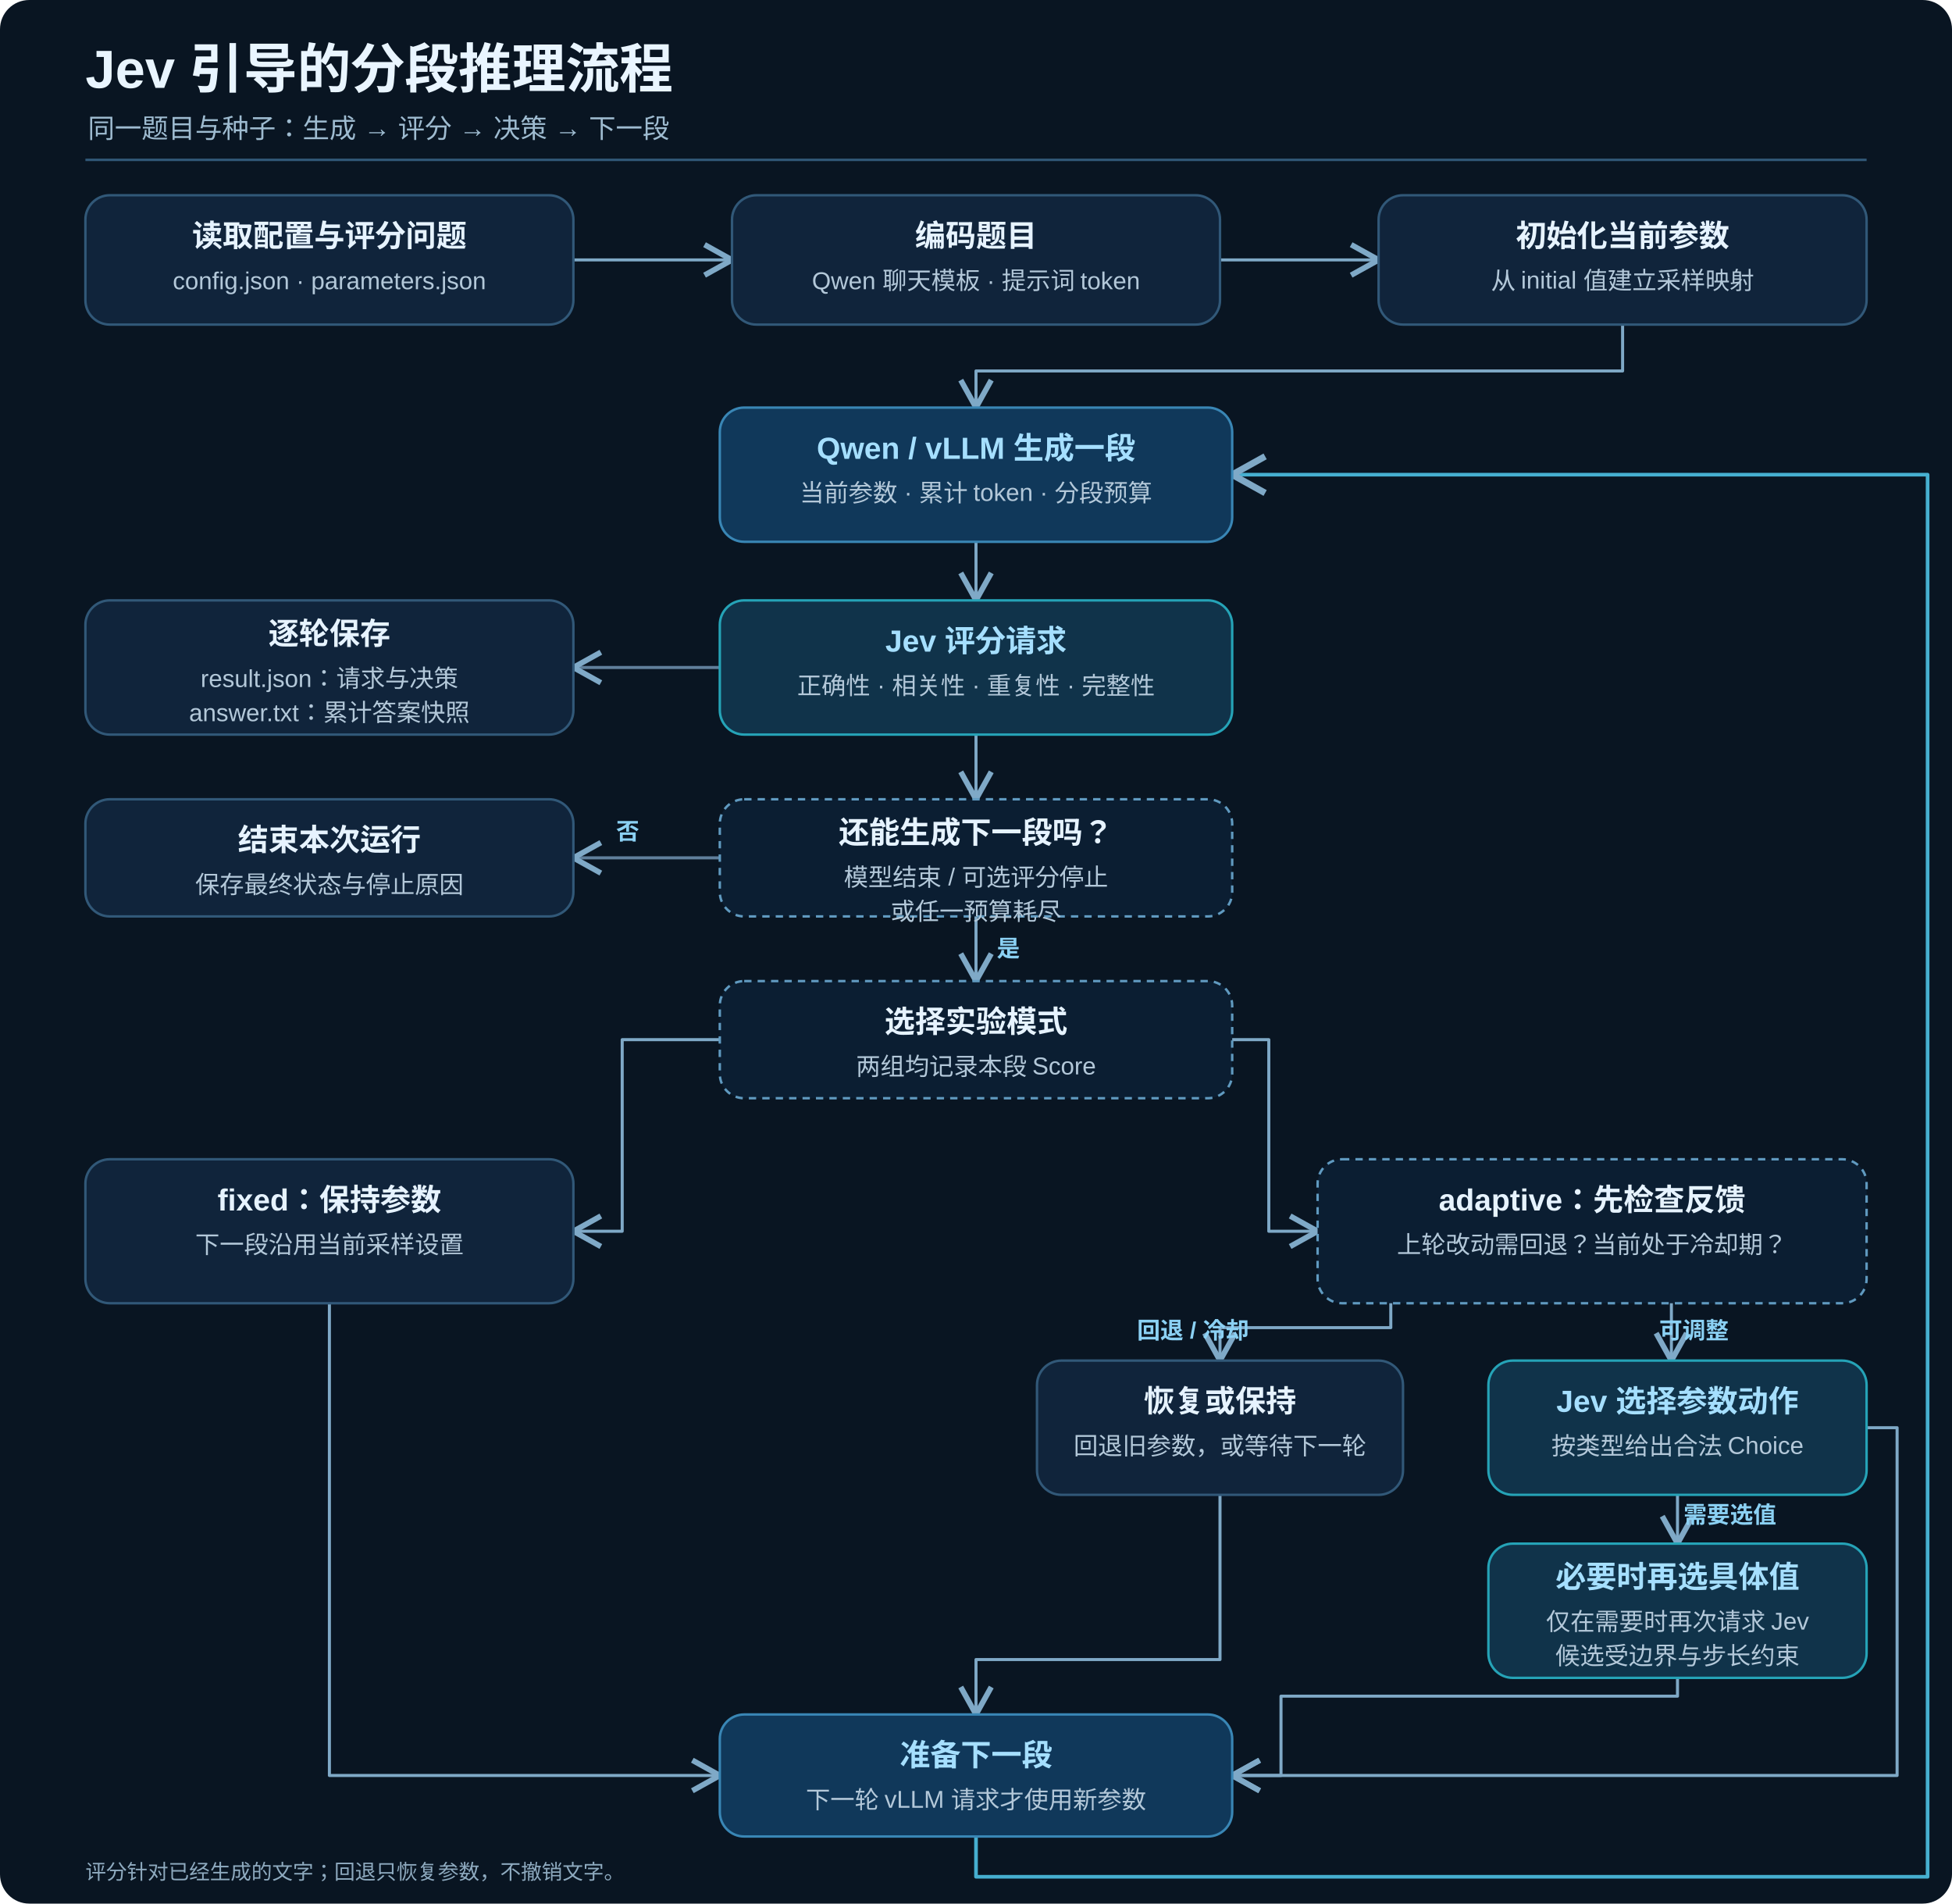
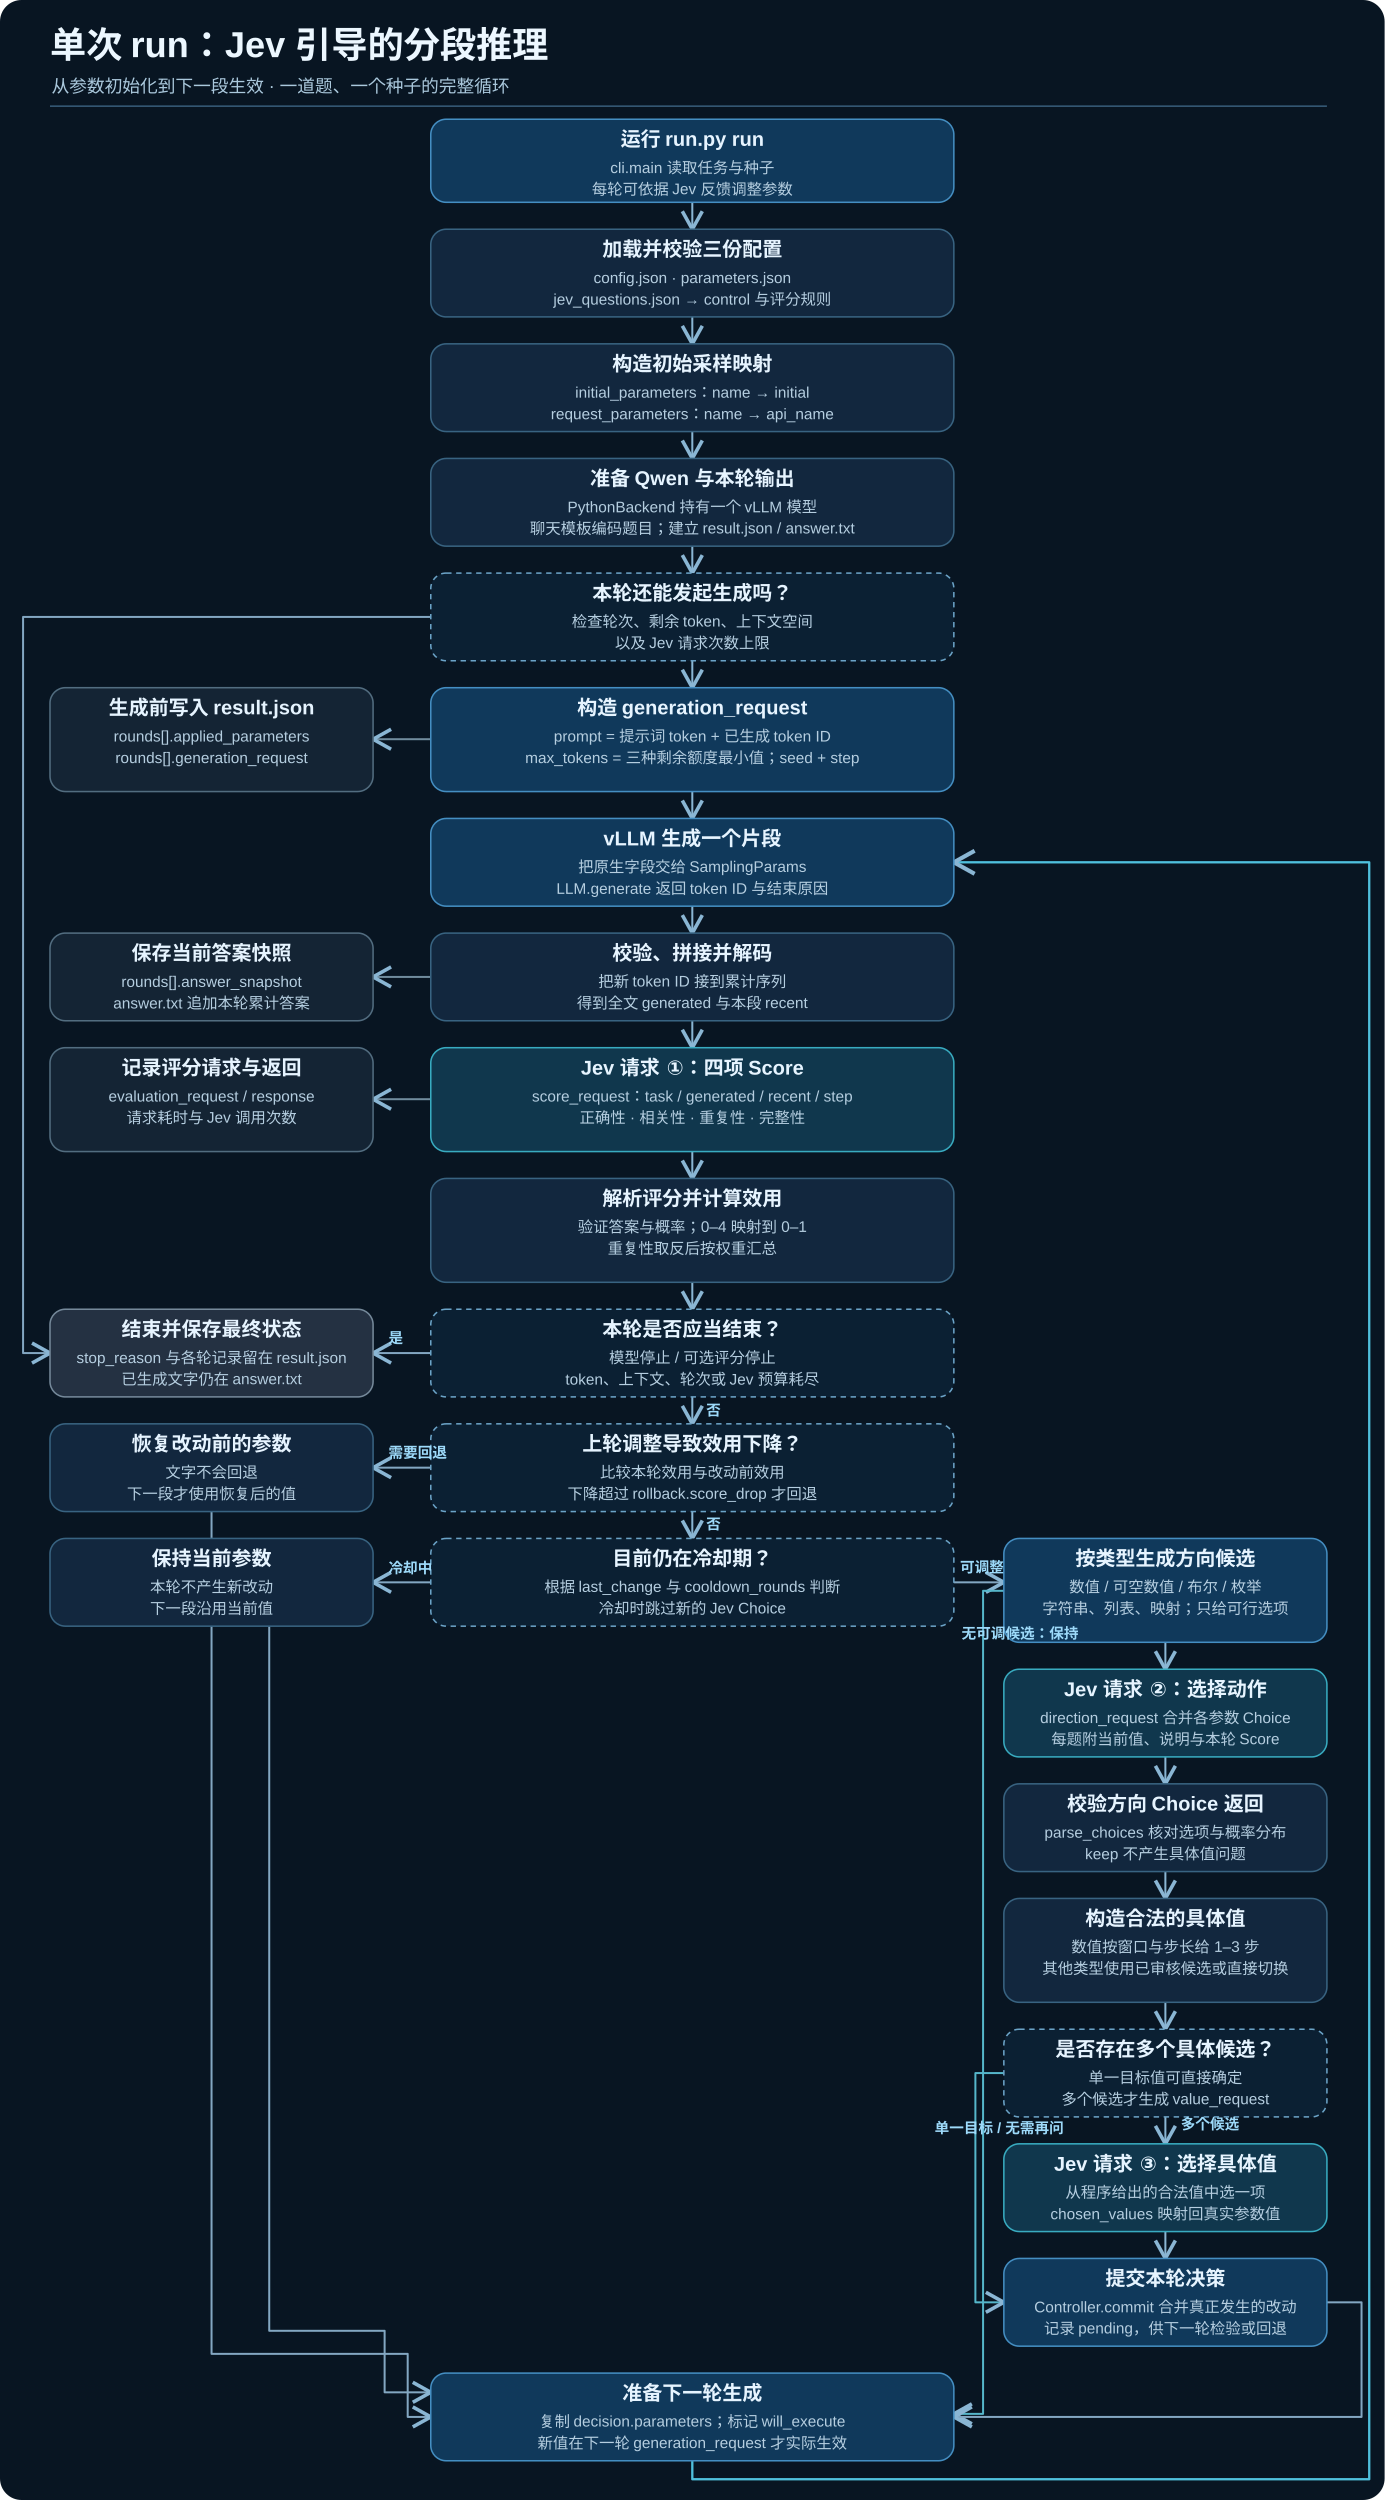
- <svg xmlns="http://www.w3.org/2000/svg" viewBox="0 0 1600 1560" role="img" aria-labelledby="title desc">
+ <svg xmlns="http://www.w3.org/2000/svg" viewBox="0 0 1800 3250" role="img" aria-labelledby="title desc">
  <defs>
-     <marker id="head" markerWidth="12" markerHeight="12" refX="10" refY="6" orient="auto">
-       <path d="M1 1 L10 6 L1 11" fill="none" stroke="#7fa9c7" stroke-width="1.8" />
+     <marker id="arrowhead" markerWidth="12" markerHeight="12" refX="10" refY="6" orient="auto">
+       <path d="M1 1 L10 6 L1 11" fill="none" stroke="#8ab6d4" stroke-width="1.8" />
    </marker>
  </defs>
  <style>
-     .box { fill:#10243b; stroke:#315878; stroke-width:2; }
-     .box.emphasis { fill:#10385a; stroke:#3986b5; }
-     .box.jev { fill:#10334a; stroke:#25a3b7; }
-     .box.decision { fill:#0b1e32; stroke:#609ac0; stroke-dasharray:6 5; }
-     .box-title { fill:#e6f3ff; font:700 25px Arial,'Microsoft YaHei',sans-serif; }
-     .box-title.emphasis,.box-title.jev { fill:#a5dfff; }
-     .box-detail { fill:#b3c8d9; font:20px Arial,'Microsoft YaHei',sans-serif; }
-     .arrow { fill:none; stroke:#7fa9c7; stroke-width:2.5; stroke-linecap:round; stroke-linejoin:round; }
-     .arrow.side { stroke:#607f9b; }.arrow.loop { stroke:#46afd0; stroke-width:3; }
-     .tag { fill:#8bd1f4; font:700 19px Arial,'Microsoft YaHei',sans-serif; }
+     .node{fill:#12273e;stroke:#386381;stroke-width:2}
+     .node.start,.node.emphasis{fill:#10395b;stroke:#448ec2}
+     .node.jev{fill:#10374d;stroke:#38abc0}
+     .node.decision{fill:#0b2033;stroke:#6ba3c7;stroke-dasharray:7 6}
+     .node.record{fill:#142434;stroke:#526d80}.node.finish{fill:#243142;stroke:#75899a}
+     .node-title{fill:#e6f4ff;font:700 26px Arial,'Microsoft YaHei',sans-serif}
+     .node-detail{fill:#b5cee0;font:20px Arial,'Microsoft YaHei',sans-serif}
+     .edge{fill:none;stroke:#8ab6d4;stroke-width:2.6;stroke-linejoin:round;stroke-linecap:round}
+     .edge.record{stroke:#708c9e}.edge.branch{stroke:#83a7c2}.edge.bypass{stroke:#55b6ca}.edge.loop{stroke:#4fc0dd;stroke-width:3}
+     .edge-label{fill:#9ddafa;font:700 19px Arial,'Microsoft YaHei',sans-serif}
  </style>
-   <rect width="1600" height="1560" rx="24" fill="#091522" />
-   <text x="70" y="72" fill="#e9f5ff" font-family="Arial,'Microsoft YaHei',sans-serif" font-size="44" font-weight="700">Jev 引导的分段推理流程</text>
-   <text x="72" y="113" fill="#9ebbd0" font-family="Arial,'Microsoft YaHei',sans-serif" font-size="22">同一题目与种子：生成 → 评分 → 决策 → 下一段</text>
-   <path d="M70 131 H1530" stroke="#315878" stroke-width="2" />
-   <path d="M470 213 H600" class="arrow " marker-end="url(#head)" />
-   <path d="M1000 213 H1130" class="arrow " marker-end="url(#head)" />
-   <path d="M1330 266 V304 H800 V334" class="arrow " marker-end="url(#head)" />
-   <path d="M800 444 V492" class="arrow " marker-end="url(#head)" />
-   <path d="M590 547 H470" class="arrow side" marker-end="url(#head)" />
-   <path d="M800 602 V655" class="arrow " marker-end="url(#head)" />
-   <path d="M590 703 H470" class="arrow side" marker-end="url(#head)" />
-   <path d="M800 751 V804" class="arrow " marker-end="url(#head)" />
-   <path d="M590 852 H510 V1009 H470" class="arrow " marker-end="url(#head)" />
-   <path d="M1010 852 H1040 V1009 H1080" class="arrow " marker-end="url(#head)" />
-   <path d="M1140 1068 V1088 H1000 V1115" class="arrow " marker-end="url(#head)" />
-   <path d="M1370 1068 V1115" class="arrow " marker-end="url(#head)" />
-   <path d="M1375 1225 V1265" class="arrow " marker-end="url(#head)" />
-   <path d="M270 1068 V1455 H590" class="arrow " marker-end="url(#head)" />
-   <path d="M1000 1225 V1360 H800 V1405" class="arrow " marker-end="url(#head)" />
-   <path d="M1530 1170 H1555 V1455 H1010" class="arrow " marker-end="url(#head)" />
-   <path d="M1375 1375 V1390 H1050 V1455 H1010" class="arrow " marker-end="url(#head)" />
-   <path d="M800 1505 V1538 H1580 V389 H1010" class="arrow loop" marker-end="url(#head)" />
-   <rect x="70" y="160" width="400" height="106" rx="20" class="box normal" />
-   <text x="270" y="202" text-anchor="middle" class="box-title normal">读取配置与评分问题</text>
-   <text x="270" y="237" text-anchor="middle" class="box-detail">config.json · parameters.json</text>
-   <rect x="600" y="160" width="400" height="106" rx="20" class="box normal" />
-   <text x="800" y="202" text-anchor="middle" class="box-title normal">编码题目</text>
-   <text x="800" y="237" text-anchor="middle" class="box-detail">Qwen 聊天模板 · 提示词 token</text>
-   <rect x="1130" y="160" width="400" height="106" rx="20" class="box normal" />
-   <text x="1330" y="202" text-anchor="middle" class="box-title normal">初始化当前参数</text>
-   <text x="1330" y="237" text-anchor="middle" class="box-detail">从 initial 值建立采样映射</text>
-   <rect x="590" y="334" width="420" height="110" rx="20" class="box emphasis" />
-   <text x="800" y="376" text-anchor="middle" class="box-title emphasis">Qwen / vLLM 生成一段</text>
-   <text x="800" y="411" text-anchor="middle" class="box-detail">当前参数 · 累计 token · 分段预算</text>
-   <rect x="590" y="492" width="420" height="110" rx="20" class="box jev" />
-   <text x="800" y="534" text-anchor="middle" class="box-title jev">Jev 评分请求</text>
-   <text x="800" y="569" text-anchor="middle" class="box-detail">正确性 · 相关性 · 重复性 · 完整性</text>
-   <rect x="70" y="492" width="400" height="110" rx="20" class="box normal" />
-   <text x="270" y="528" text-anchor="middle" class="box-title normal">逐轮保存</text>
-   <text x="270" y="563" text-anchor="middle" class="box-detail">result.json：请求与决策</text>
-   <text x="270" y="591" text-anchor="middle" class="box-detail">answer.txt：累计答案快照</text>
-   <rect x="590" y="655" width="420" height="96" rx="20" class="box decision" />
-   <text x="800" y="691" text-anchor="middle" class="box-title decision">还能生成下一段吗？</text>
-   <text x="800" y="726" text-anchor="middle" class="box-detail">模型结束 / 可选评分停止</text>
-   <text x="800" y="754" text-anchor="middle" class="box-detail">或任一预算耗尽</text>
-   <rect x="70" y="655" width="400" height="96" rx="20" class="box normal" />
-   <text x="270" y="697" text-anchor="middle" class="box-title normal">结束本次运行</text>
-   <text x="270" y="732" text-anchor="middle" class="box-detail">保存最终状态与停止原因</text>
-   <rect x="590" y="804" width="420" height="96" rx="20" class="box decision" />
-   <text x="800" y="846" text-anchor="middle" class="box-title decision">选择实验模式</text>
-   <text x="800" y="881" text-anchor="middle" class="box-detail">两组均记录本段 Score</text>
-   <rect x="70" y="950" width="400" height="118" rx="20" class="box normal" />
-   <text x="270" y="992" text-anchor="middle" class="box-title normal">fixed：保持参数</text>
-   <text x="270" y="1027" text-anchor="middle" class="box-detail">下一段沿用当前采样设置</text>
-   <rect x="1080" y="950" width="450" height="118" rx="20" class="box decision" />
-   <text x="1305" y="992" text-anchor="middle" class="box-title decision">adaptive：先检查反馈</text>
-   <text x="1305" y="1027" text-anchor="middle" class="box-detail">上轮改动需回退？当前处于冷却期？</text>
-   <rect x="850" y="1115" width="300" height="110" rx="20" class="box normal" />
-   <text x="1000" y="1157" text-anchor="middle" class="box-title normal">恢复或保持</text>
-   <text x="1000" y="1192" text-anchor="middle" class="box-detail">回退旧参数，或等待下一轮</text>
-   <rect x="1220" y="1115" width="310" height="110" rx="20" class="box jev" />
-   <text x="1375" y="1157" text-anchor="middle" class="box-title jev">Jev 选择参数动作</text>
-   <text x="1375" y="1192" text-anchor="middle" class="box-detail">按类型给出合法 Choice</text>
-   <rect x="1220" y="1265" width="310" height="110" rx="20" class="box jev" />
-   <text x="1375" y="1301" text-anchor="middle" class="box-title jev">必要时再选具体值</text>
-   <text x="1375" y="1336" text-anchor="middle" class="box-detail">仅在需要时再次请求 Jev</text>
-   <text x="1375" y="1364" text-anchor="middle" class="box-detail">候选受边界与步长约束</text>
-   <rect x="590" y="1405" width="420" height="100" rx="20" class="box emphasis" />
-   <text x="800" y="1447" text-anchor="middle" class="box-title emphasis">准备下一段</text>
-   <text x="800" y="1482" text-anchor="middle" class="box-detail">下一轮 vLLM 请求才使用新参数</text>
-   <text x="505" y="688" class="tag">否</text>
-   <text x="817" y="784" class="tag">是</text>
-   <text x="932" y="1097" class="tag">回退 / 冷却</text>
-   <text x="1360" y="1097" class="tag">可调整</text>
-   <text x="1380" y="1248" class="tag">需要选值</text>
-   <text x="70" y="1540" fill="#8eaabf" font-family="Arial,'Microsoft YaHei',sans-serif" font-size="17">评分针对已经生成的文字；回退只恢复参数，不撤销文字。</text>
+   <rect width="1800" height="3250" rx="28" fill="#081522" />
+   <text x="65" y="75" fill="#ecf7ff" font-family="Arial,'Microsoft YaHei',sans-serif" font-size="47" font-weight="700">单次 run：Jev 引导的分段推理</text>
+   <text x="67" y="120" fill="#aac8dc" font-family="Arial,'Microsoft YaHei',sans-serif" font-size="23">从参数初始化到下一段生效 · 一道题、一个种子的完整循环</text>
+   <path d="M65 138 H1725" stroke="#365b78" stroke-width="2" />
+   <path d="M900 263 V298" class="edge " marker-end="url(#arrowhead)" />
+   <path d="M900 412 V447" class="edge " marker-end="url(#arrowhead)" />
+   <path d="M900 561 V596" class="edge " marker-end="url(#arrowhead)" />
+   <path d="M900 710 V745" class="edge " marker-end="url(#arrowhead)" />
+   <path d="M900 859 V894" class="edge " marker-end="url(#arrowhead)" />
+   <path d="M900 1029 V1064" class="edge " marker-end="url(#arrowhead)" />
+   <path d="M560 802 H30 V1759 H65" class="edge branch" marker-end="url(#arrowhead)" />
+   <path d="M560 961 H485" class="edge record" marker-end="url(#arrowhead)" />
+   <path d="M900 1178 V1213" class="edge " marker-end="url(#arrowhead)" />
+   <path d="M560 1270 H485" class="edge record" marker-end="url(#arrowhead)" />
+   <path d="M900 1327 V1362" class="edge " marker-end="url(#arrowhead)" />
+   <path d="M560 1429 H485" class="edge record" marker-end="url(#arrowhead)" />
+   <path d="M900 1497 V1532" class="edge " marker-end="url(#arrowhead)" />
+   <path d="M900 1667 V1702" class="edge " marker-end="url(#arrowhead)" />
+   <path d="M560 1759 H485" class="edge branch" marker-end="url(#arrowhead)" />
+   <path d="M900 1816 V1851" class="edge " marker-end="url(#arrowhead)" />
+   <path d="M560 1908 H485" class="edge branch" marker-end="url(#arrowhead)" />
+   <path d="M900 1965 V2000" class="edge " marker-end="url(#arrowhead)" />
+   <path d="M560 2057 H485" class="edge branch" marker-end="url(#arrowhead)" />
+   <path d="M1240 2057 H1305" class="edge branch" marker-end="url(#arrowhead)" />
+   <path d="M1515 2135 V2170" class="edge " marker-end="url(#arrowhead)" />
+   <path d="M1515 2284 V2319" class="edge " marker-end="url(#arrowhead)" />
+   <path d="M1515 2433 V2468" class="edge " marker-end="url(#arrowhead)" />
+   <path d="M1515 2603 V2638" class="edge " marker-end="url(#arrowhead)" />
+   <path d="M1515 2752 V2787" class="edge " marker-end="url(#arrowhead)" />
+   <path d="M1515 2901 V2936" class="edge " marker-end="url(#arrowhead)" />
+   <path d="M1305 2695 H1268 V2993 H1305" class="edge bypass" marker-end="url(#arrowhead)" />
+   <path d="M1305 2068 H1278 V3138 H1240" class="edge bypass" marker-end="url(#arrowhead)" />
+   <path d="M1725 2993 H1770 V3142 H1240" class="edge branch" marker-end="url(#arrowhead)" />
+   <path d="M275 1965 V3060 H530 V3142 H560" class="edge branch" marker-end="url(#arrowhead)" />
+   <path d="M350 2114 V3030 H500 V3110 H560" class="edge branch" marker-end="url(#arrowhead)" />
+   <path d="M900 3199 V3223 H1780 V1121 H1240" class="edge loop" marker-end="url(#arrowhead)" />
+   <g>
+     <rect x="560" y="155" width="680" height="108" rx="20" class="node start" />
+     <text x="900" y="190" text-anchor="middle" class="node-title">运行 run.py run</text>
+     <text x="900" y="225" text-anchor="middle" class="node-detail">cli.main 读取任务与种子</text>
+     <text x="900" y="253" text-anchor="middle" class="node-detail">每轮可依据 Jev 反馈调整参数</text>
+   </g>
+   <g>
+     <rect x="560" y="298" width="680" height="114" rx="20" class="node normal" />
+     <text x="900" y="333" text-anchor="middle" class="node-title">加载并校验三份配置</text>
+     <text x="900" y="368" text-anchor="middle" class="node-detail">config.json · parameters.json</text>
+     <text x="900" y="396" text-anchor="middle" class="node-detail">jev_questions.json → control 与评分规则</text>
+   </g>
+   <g>
+     <rect x="560" y="447" width="680" height="114" rx="20" class="node normal" />
+     <text x="900" y="482" text-anchor="middle" class="node-title">构造初始采样映射</text>
+     <text x="900" y="517" text-anchor="middle" class="node-detail">initial_parameters：name → initial</text>
+     <text x="900" y="545" text-anchor="middle" class="node-detail">request_parameters：name → api_name</text>
+   </g>
+   <g>
+     <rect x="560" y="596" width="680" height="114" rx="20" class="node normal" />
+     <text x="900" y="631" text-anchor="middle" class="node-title">准备 Qwen 与本轮输出</text>
+     <text x="900" y="666" text-anchor="middle" class="node-detail">PythonBackend 持有一个 vLLM 模型</text>
+     <text x="900" y="694" text-anchor="middle" class="node-detail">聊天模板编码题目；建立 result.json / answer.txt</text>
+   </g>
+   <g>
+     <rect x="560" y="745" width="680" height="114" rx="20" class="node decision" />
+     <text x="900" y="780" text-anchor="middle" class="node-title">本轮还能发起生成吗？</text>
+     <text x="900" y="815" text-anchor="middle" class="node-detail">检查轮次、剩余 token、上下文空间</text>
+     <text x="900" y="843" text-anchor="middle" class="node-detail">以及 Jev 请求次数上限</text>
+   </g>
+   <g>
+     <rect x="560" y="894" width="680" height="135" rx="20" class="node emphasis" />
+     <text x="900" y="929" text-anchor="middle" class="node-title">构造 generation_request</text>
+     <text x="900" y="964" text-anchor="middle" class="node-detail">prompt = 提示词 token + 已生成 token ID</text>
+     <text x="900" y="992" text-anchor="middle" class="node-detail">max_tokens = 三种剩余额度最小值；seed + step</text>
+   </g>
+   <g>
+     <rect x="65" y="894" width="420" height="135" rx="20" class="node record" />
+     <text x="275" y="929" text-anchor="middle" class="node-title">生成前写入 result.json</text>
+     <text x="275" y="964" text-anchor="middle" class="node-detail">rounds[].applied_parameters</text>
+     <text x="275" y="992" text-anchor="middle" class="node-detail">rounds[].generation_request</text>
+   </g>
+   <g>
+     <rect x="560" y="1064" width="680" height="114" rx="20" class="node emphasis" />
+     <text x="900" y="1099" text-anchor="middle" class="node-title">vLLM 生成一个片段</text>
+     <text x="900" y="1134" text-anchor="middle" class="node-detail">把原生字段交给 SamplingParams</text>
+     <text x="900" y="1162" text-anchor="middle" class="node-detail">LLM.generate 返回 token ID 与结束原因</text>
+   </g>
+   <g>
+     <rect x="560" y="1213" width="680" height="114" rx="20" class="node normal" />
+     <text x="900" y="1248" text-anchor="middle" class="node-title">校验、拼接并解码</text>
+     <text x="900" y="1283" text-anchor="middle" class="node-detail">把新 token ID 接到累计序列</text>
+     <text x="900" y="1311" text-anchor="middle" class="node-detail">得到全文 generated 与本段 recent</text>
+   </g>
+   <g>
+     <rect x="65" y="1213" width="420" height="114" rx="20" class="node record" />
+     <text x="275" y="1248" text-anchor="middle" class="node-title">保存当前答案快照</text>
+     <text x="275" y="1283" text-anchor="middle" class="node-detail">rounds[].answer_snapshot</text>
+     <text x="275" y="1311" text-anchor="middle" class="node-detail">answer.txt 追加本轮累计答案</text>
+   </g>
+   <g>
+     <rect x="560" y="1362" width="680" height="135" rx="20" class="node jev" />
+     <text x="900" y="1397" text-anchor="middle" class="node-title">Jev 请求 ①：四项 Score</text>
+     <text x="900" y="1432" text-anchor="middle" class="node-detail">score_request：task / generated / recent / step</text>
+     <text x="900" y="1460" text-anchor="middle" class="node-detail">正确性 · 相关性 · 重复性 · 完整性</text>
+   </g>
+   <g>
+     <rect x="65" y="1362" width="420" height="135" rx="20" class="node record" />
+     <text x="275" y="1397" text-anchor="middle" class="node-title">记录评分请求与返回</text>
+     <text x="275" y="1432" text-anchor="middle" class="node-detail">evaluation_request / response</text>
+     <text x="275" y="1460" text-anchor="middle" class="node-detail">请求耗时与 Jev 调用次数</text>
+   </g>
+   <g>
+     <rect x="560" y="1532" width="680" height="135" rx="20" class="node normal" />
+     <text x="900" y="1567" text-anchor="middle" class="node-title">解析评分并计算效用</text>
+     <text x="900" y="1602" text-anchor="middle" class="node-detail">验证答案与概率；0–4 映射到 0–1</text>
+     <text x="900" y="1630" text-anchor="middle" class="node-detail">重复性取反后按权重汇总</text>
+   </g>
+   <g>
+     <rect x="560" y="1702" width="680" height="114" rx="20" class="node decision" />
+     <text x="900" y="1737" text-anchor="middle" class="node-title">本轮是否应当结束？</text>
+     <text x="900" y="1772" text-anchor="middle" class="node-detail">模型停止 / 可选评分停止</text>
+     <text x="900" y="1800" text-anchor="middle" class="node-detail">token、上下文、轮次或 Jev 预算耗尽</text>
+   </g>
+   <g>
+     <rect x="65" y="1702" width="420" height="114" rx="20" class="node finish" />
+     <text x="275" y="1737" text-anchor="middle" class="node-title">结束并保存最终状态</text>
+     <text x="275" y="1772" text-anchor="middle" class="node-detail">stop_reason 与各轮记录留在 result.json</text>
+     <text x="275" y="1800" text-anchor="middle" class="node-detail">已生成文字仍在 answer.txt</text>
+   </g>
+   <g>
+     <rect x="560" y="1851" width="680" height="114" rx="20" class="node decision" />
+     <text x="900" y="1886" text-anchor="middle" class="node-title">上轮调整导致效用下降？</text>
+     <text x="900" y="1921" text-anchor="middle" class="node-detail">比较本轮效用与改动前效用</text>
+     <text x="900" y="1949" text-anchor="middle" class="node-detail">下降超过 rollback.score_drop 才回退</text>
+   </g>
+   <g>
+     <rect x="65" y="1851" width="420" height="114" rx="20" class="node normal" />
+     <text x="275" y="1886" text-anchor="middle" class="node-title">恢复改动前的参数</text>
+     <text x="275" y="1921" text-anchor="middle" class="node-detail">文字不会回退</text>
+     <text x="275" y="1949" text-anchor="middle" class="node-detail">下一段才使用恢复后的值</text>
+   </g>
+   <g>
+     <rect x="560" y="2000" width="680" height="114" rx="20" class="node decision" />
+     <text x="900" y="2035" text-anchor="middle" class="node-title">目前仍在冷却期？</text>
+     <text x="900" y="2070" text-anchor="middle" class="node-detail">根据 last_change 与 cooldown_rounds 判断</text>
+     <text x="900" y="2098" text-anchor="middle" class="node-detail">冷却时跳过新的 Jev Choice</text>
+   </g>
+   <g>
+     <rect x="65" y="2000" width="420" height="114" rx="20" class="node normal" />
+     <text x="275" y="2035" text-anchor="middle" class="node-title">保持当前参数</text>
+     <text x="275" y="2070" text-anchor="middle" class="node-detail">本轮不产生新改动</text>
+     <text x="275" y="2098" text-anchor="middle" class="node-detail">下一段沿用当前值</text>
+   </g>
+   <g>
+     <rect x="1305" y="2000" width="420" height="135" rx="20" class="node emphasis" />
+     <text x="1515" y="2035" text-anchor="middle" class="node-title">按类型生成方向候选</text>
+     <text x="1515" y="2070" text-anchor="middle" class="node-detail">数值 / 可空数值 / 布尔 / 枚举</text>
+     <text x="1515" y="2098" text-anchor="middle" class="node-detail">字符串、列表、映射；只给可行选项</text>
+   </g>
+   <g>
+     <rect x="1305" y="2170" width="420" height="114" rx="20" class="node jev" />
+     <text x="1515" y="2205" text-anchor="middle" class="node-title">Jev 请求 ②：选择动作</text>
+     <text x="1515" y="2240" text-anchor="middle" class="node-detail">direction_request 合并各参数 Choice</text>
+     <text x="1515" y="2268" text-anchor="middle" class="node-detail">每题附当前值、说明与本轮 Score</text>
+   </g>
+   <g>
+     <rect x="1305" y="2319" width="420" height="114" rx="20" class="node normal" />
+     <text x="1515" y="2354" text-anchor="middle" class="node-title">校验方向 Choice 返回</text>
+     <text x="1515" y="2389" text-anchor="middle" class="node-detail">parse_choices 核对选项与概率分布</text>
+     <text x="1515" y="2417" text-anchor="middle" class="node-detail">keep 不产生具体值问题</text>
+   </g>
+   <g>
+     <rect x="1305" y="2468" width="420" height="135" rx="20" class="node normal" />
+     <text x="1515" y="2503" text-anchor="middle" class="node-title">构造合法的具体值</text>
+     <text x="1515" y="2538" text-anchor="middle" class="node-detail">数值按窗口与步长给 1–3 步</text>
+     <text x="1515" y="2566" text-anchor="middle" class="node-detail">其他类型使用已审核候选或直接切换</text>
+   </g>
+   <g>
+     <rect x="1305" y="2638" width="420" height="114" rx="20" class="node decision" />
+     <text x="1515" y="2673" text-anchor="middle" class="node-title">是否存在多个具体候选？</text>
+     <text x="1515" y="2708" text-anchor="middle" class="node-detail">单一目标值可直接确定</text>
+     <text x="1515" y="2736" text-anchor="middle" class="node-detail">多个候选才生成 value_request</text>
+   </g>
+   <g>
+     <rect x="1305" y="2787" width="420" height="114" rx="20" class="node jev" />
+     <text x="1515" y="2822" text-anchor="middle" class="node-title">Jev 请求 ③：选择具体值</text>
+     <text x="1515" y="2857" text-anchor="middle" class="node-detail">从程序给出的合法值中选一项</text>
+     <text x="1515" y="2885" text-anchor="middle" class="node-detail">chosen_values 映射回真实参数值</text>
+   </g>
+   <g>
+     <rect x="1305" y="2936" width="420" height="114" rx="20" class="node emphasis" />
+     <text x="1515" y="2971" text-anchor="middle" class="node-title">提交本轮决策</text>
+     <text x="1515" y="3006" text-anchor="middle" class="node-detail">Controller.commit 合并真正发生的改动</text>
+     <text x="1515" y="3034" text-anchor="middle" class="node-detail">记录 pending，供下一轮检验或回退</text>
+   </g>
+   <g>
+     <rect x="560" y="3085" width="680" height="114" rx="20" class="node emphasis" />
+     <text x="900" y="3120" text-anchor="middle" class="node-title">准备下一轮生成</text>
+     <text x="900" y="3155" text-anchor="middle" class="node-detail">复制 decision.parameters；标记 will_execute</text>
+     <text x="900" y="3183" text-anchor="middle" class="node-detail">新值在下一轮 generation_request 才实际生效</text>
+   </g>
+   <text x="505" y="1746" class="edge-label">是</text>
+   <text x="918" y="1840" class="edge-label">否</text>
+   <text x="505" y="1895" class="edge-label">需要回退</text>
+   <text x="918" y="1988" class="edge-label">否</text>
+   <text x="505" y="2045" class="edge-label">冷却中</text>
+   <text x="1248" y="2044" class="edge-label">可调整</text>
+   <text x="1535" y="2768" class="edge-label">多个候选</text>
+   <text x="1215" y="2773" class="edge-label">单一目标 / 无需再问</text>
+   <text x="1250" y="2130" class="edge-label">无可调候选：保持</text>
</svg>
